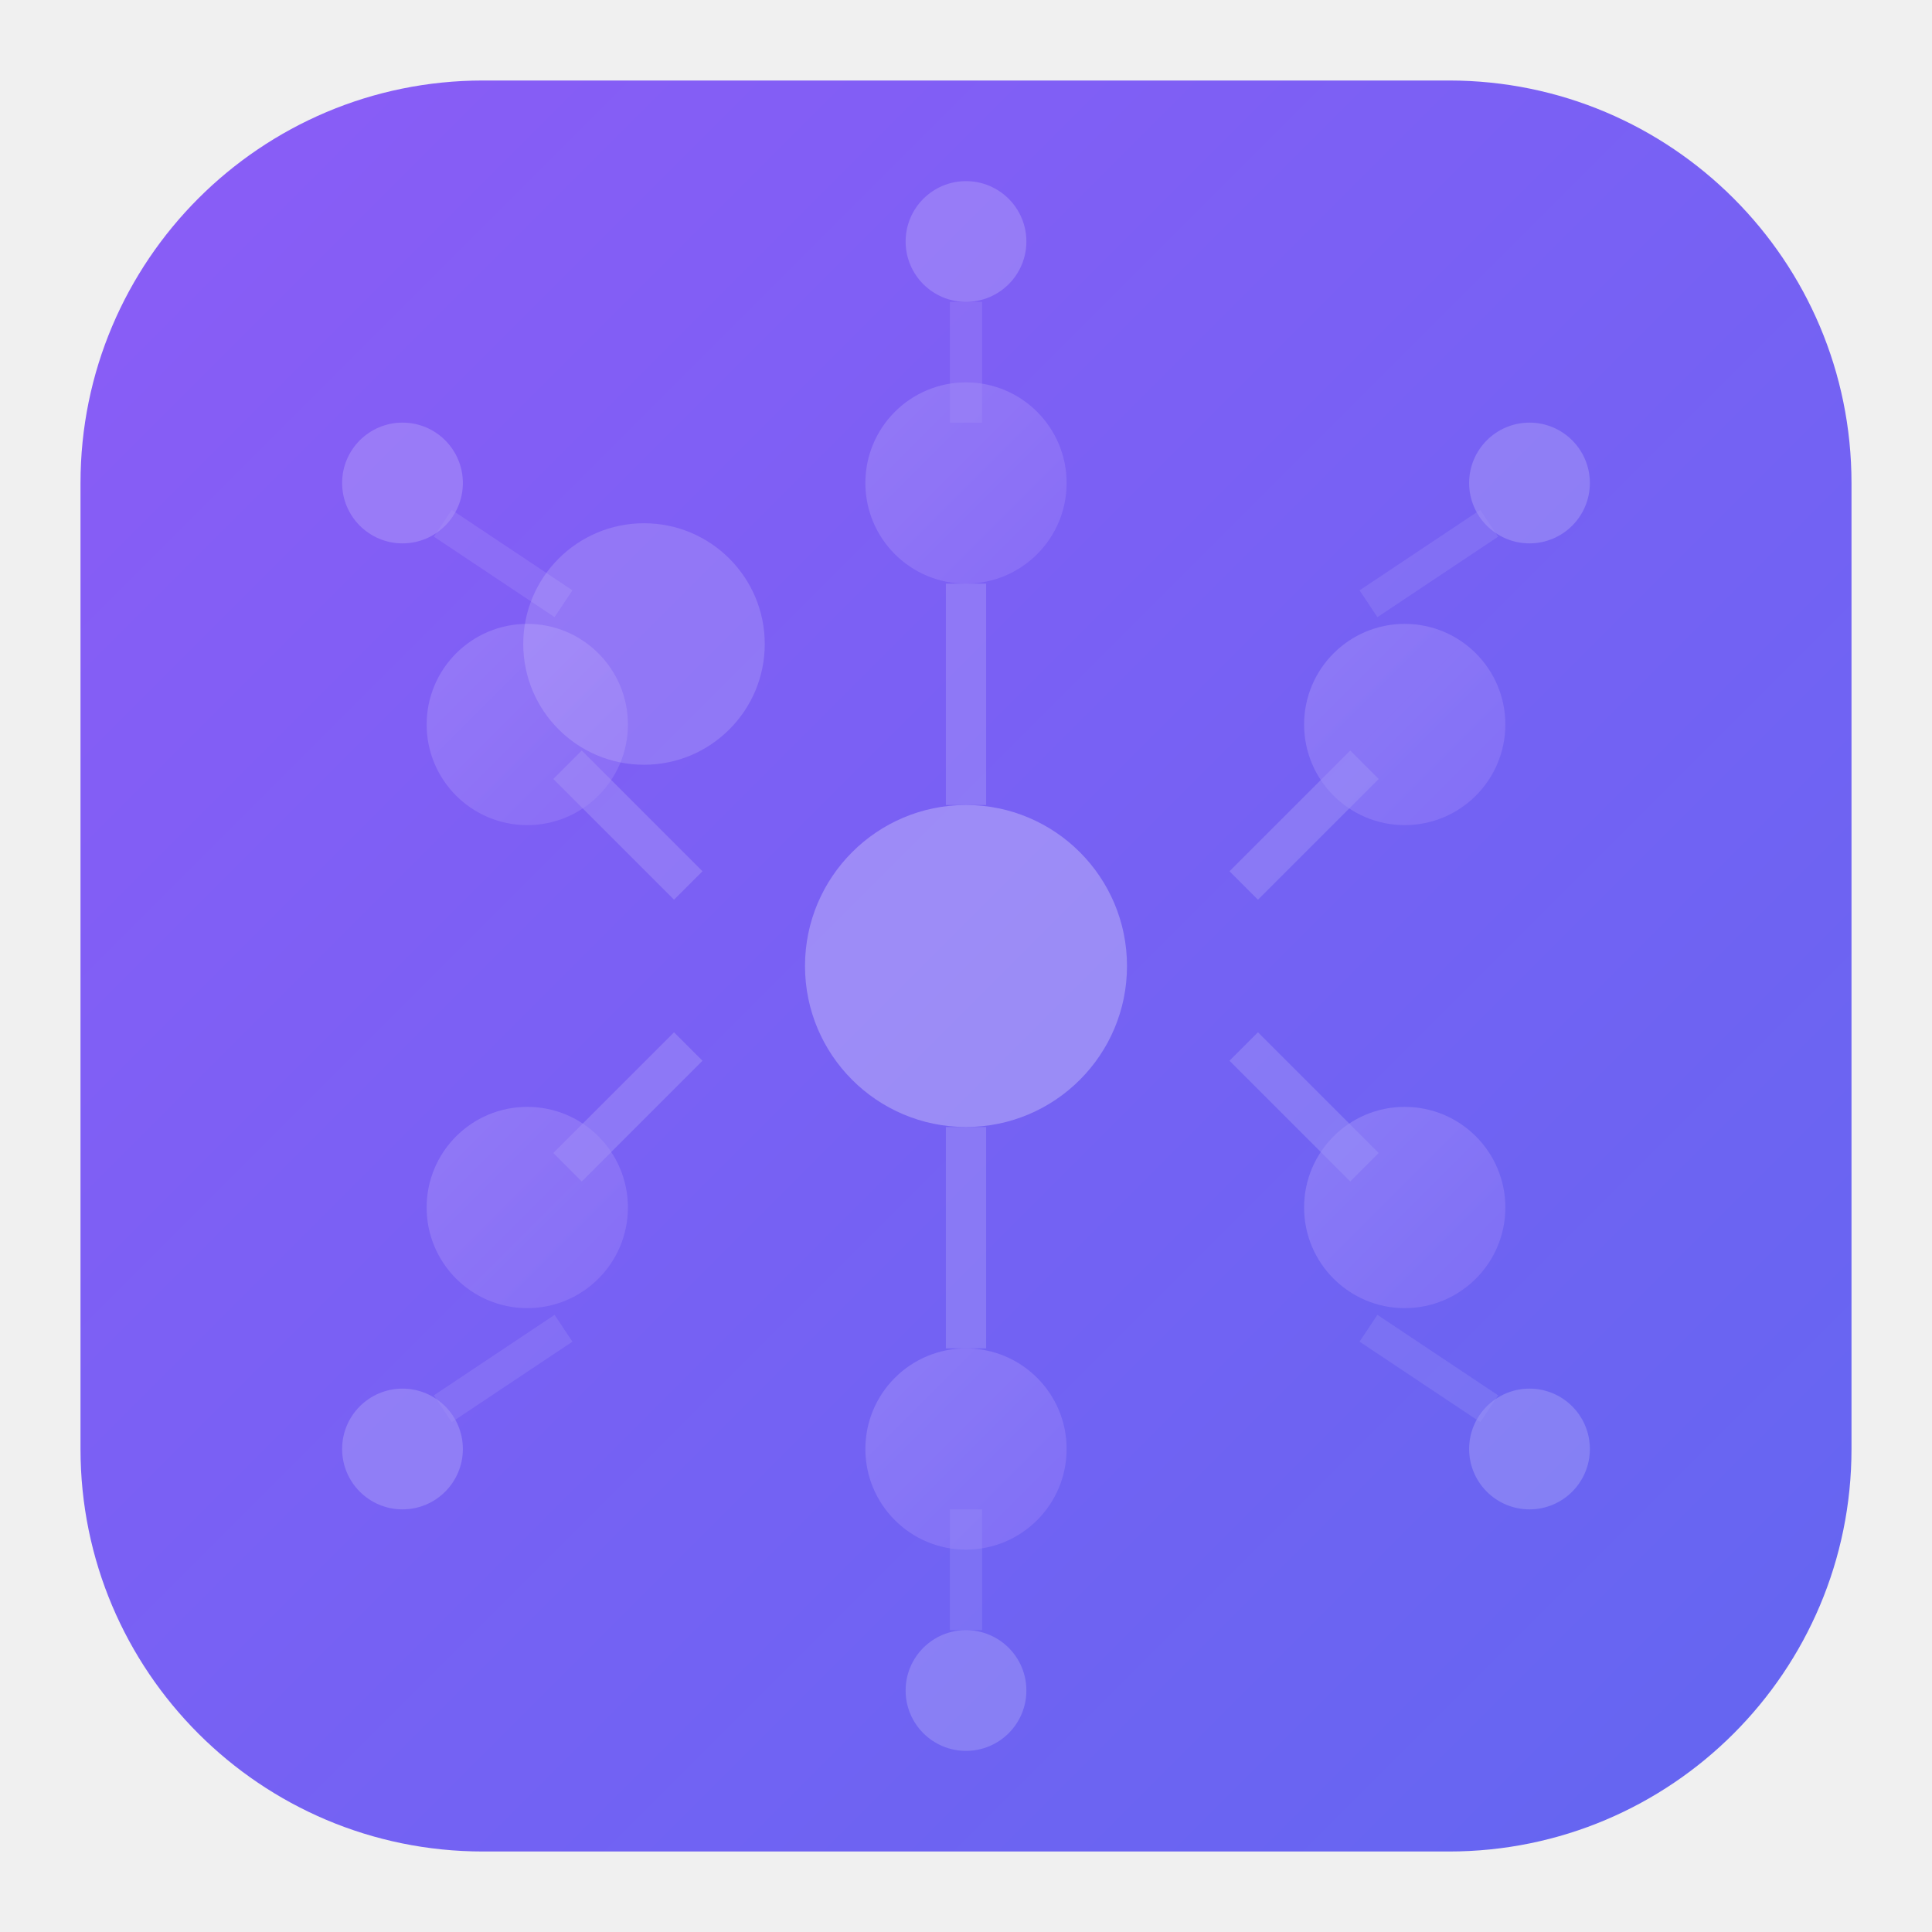
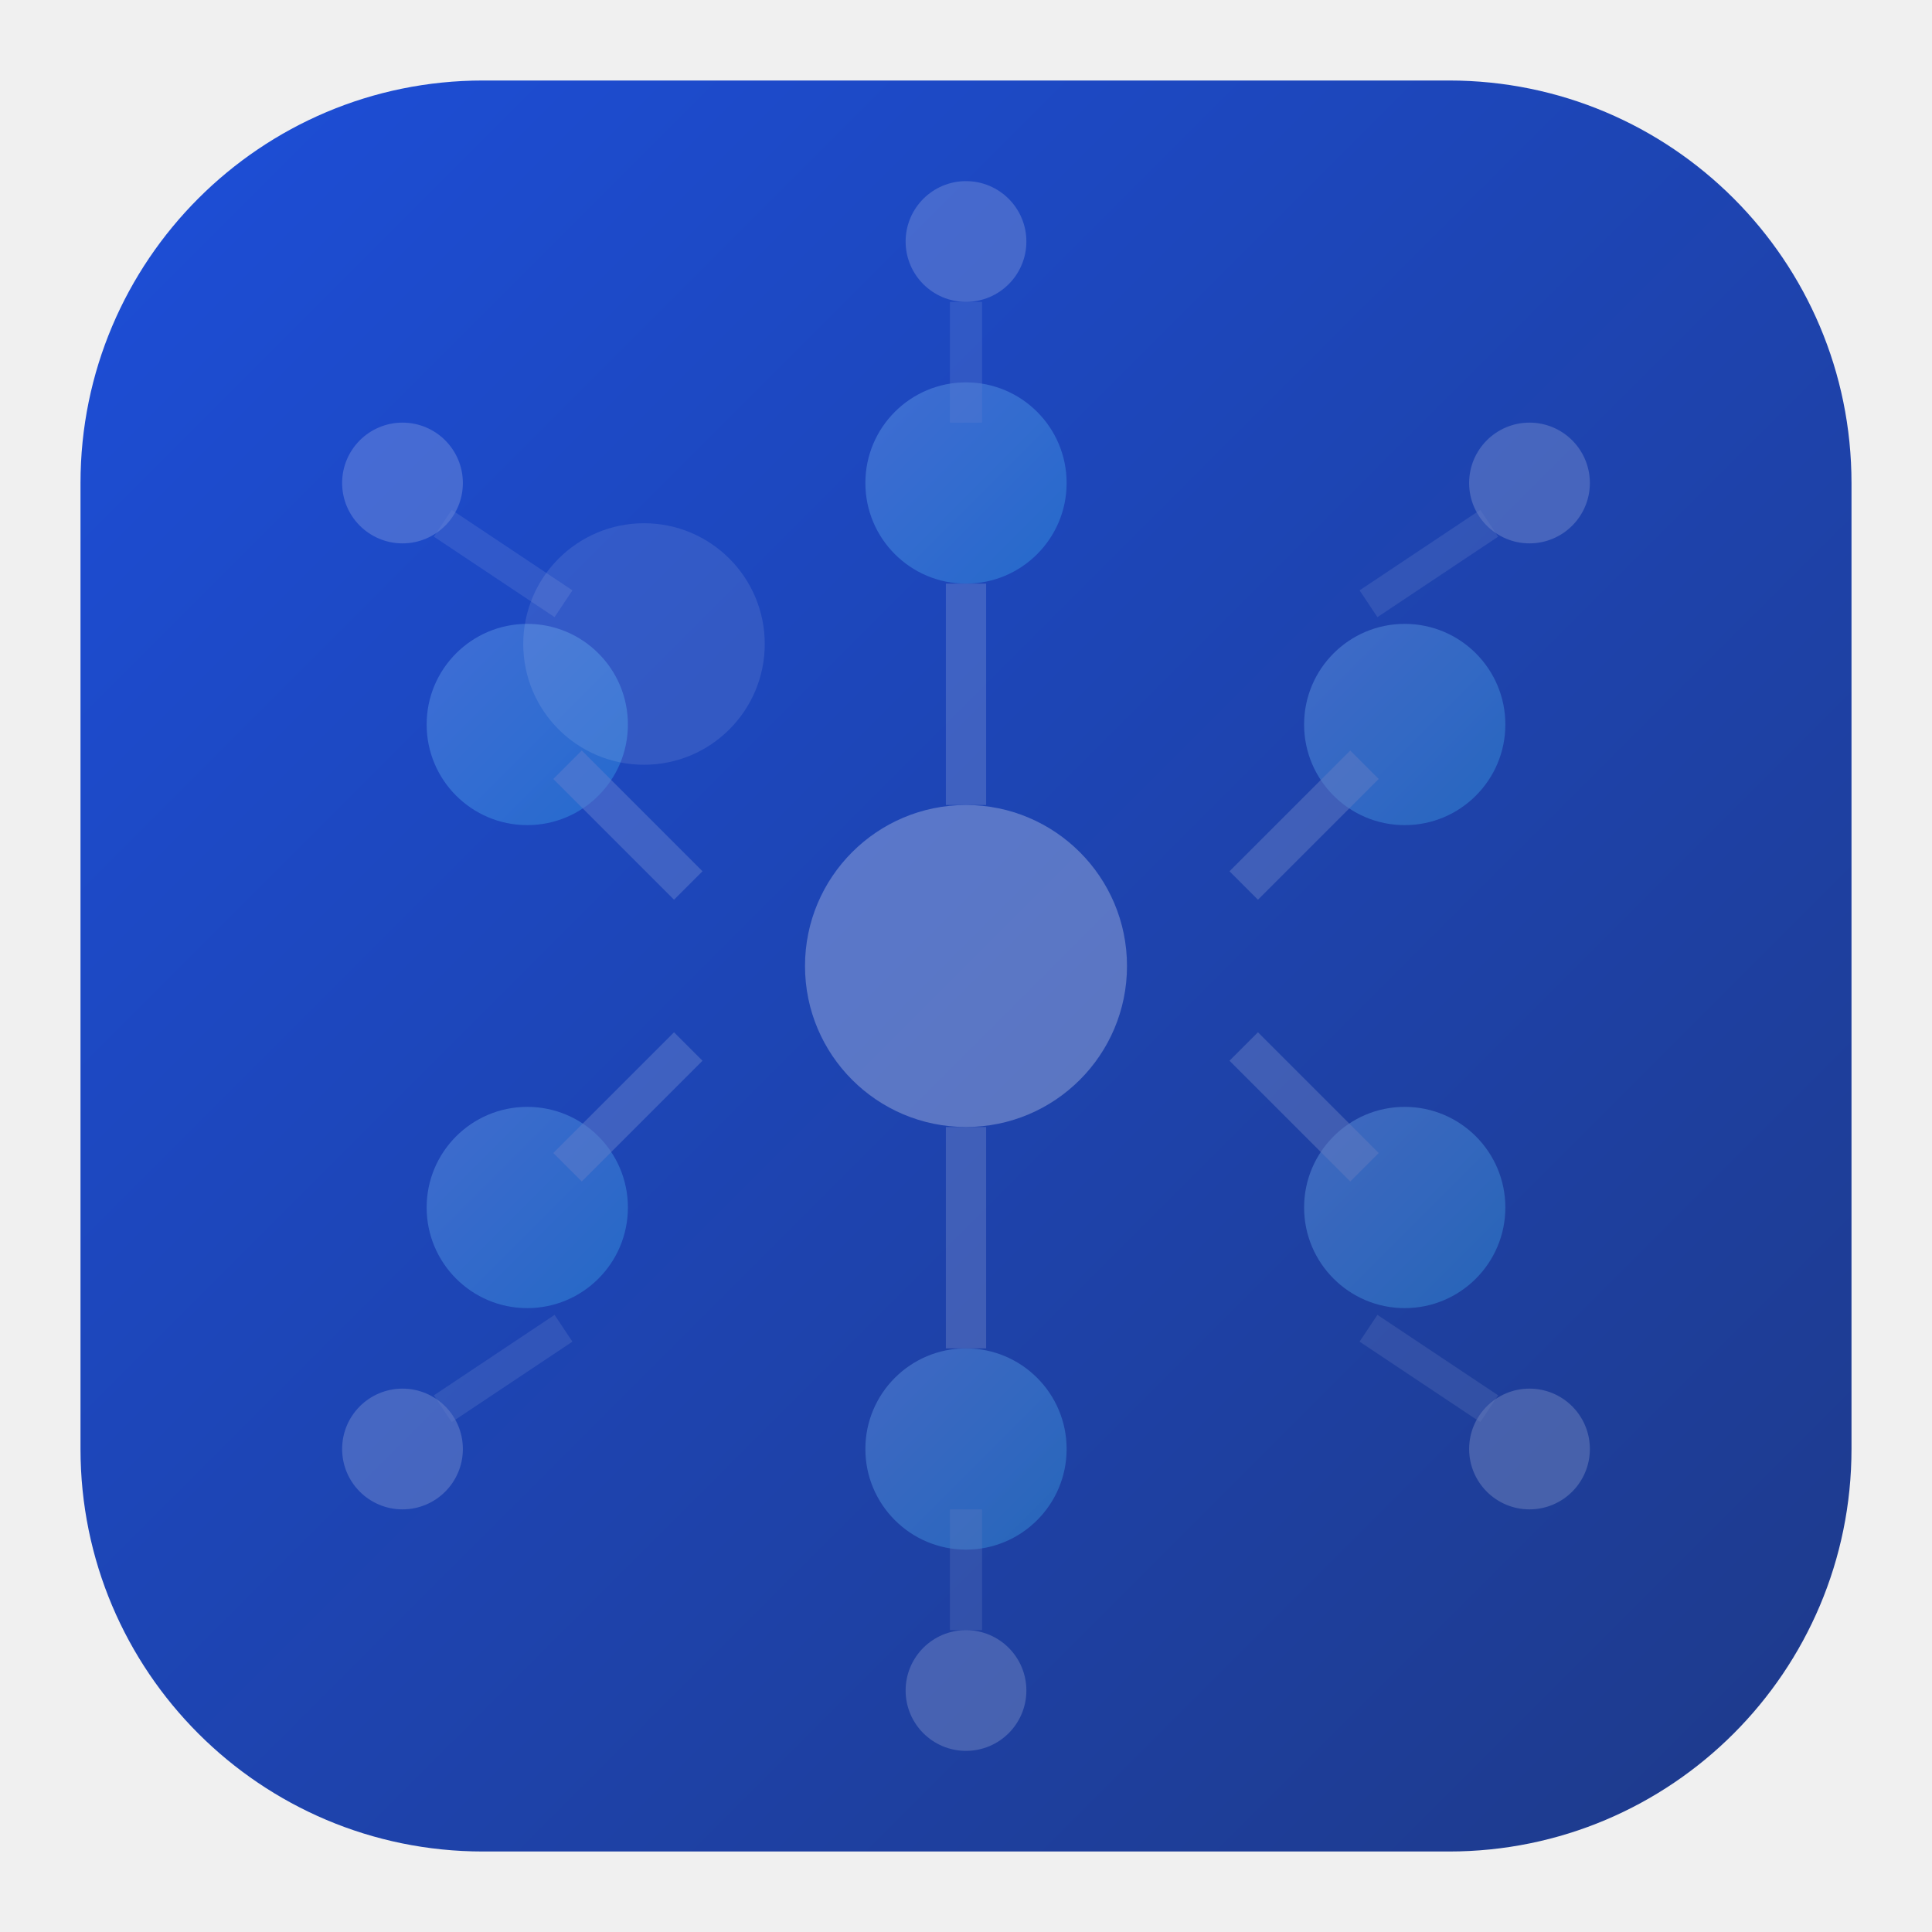
<svg xmlns="http://www.w3.org/2000/svg" viewBox="0 0 48 48" fill="none">
  <defs>
    <linearGradient id="memoraGrad" x1="0%" y1="0%" x2="100%" y2="100%">
-       <stop offset="0%" stop-color="#8b5cf6" />
-       <stop offset="100%" stop-color="#6366f1" />
+       <stop offset="0%" stop-color="#1d4ed8" />
+       <stop offset="100%" stop-color="#1e3a8a" />
    </linearGradient>
    <linearGradient id="nodeGlow" x1="0%" y1="0%" x2="100%" y2="100%">
-       <stop offset="0%" stop-color="#c4b5fd" />
-       <stop offset="100%" stop-color="#a78bfa" />
+       <stop offset="0%" stop-color="#93c5fd" />
+       <stop offset="100%" stop-color="#38bdf8" />
    </linearGradient>
  </defs>
  <rect x="2" y="2" width="44" height="44" rx="10" fill="url(#memoraGrad)" />
  <g opacity="0.3">
    <circle cx="24" cy="24" r="4" fill="white" opacity="0.9" />
    <circle cx="24" cy="12" r="2.5" fill="url(#nodeGlow)" />
    <circle cx="34.9" cy="18" r="2.5" fill="url(#nodeGlow)" />
    <circle cx="34.9" cy="30" r="2.5" fill="url(#nodeGlow)" />
    <circle cx="24" cy="36" r="2.5" fill="url(#nodeGlow)" />
    <circle cx="13.1" cy="30" r="2.5" fill="url(#nodeGlow)" />
    <circle cx="13.1" cy="18" r="2.5" fill="url(#nodeGlow)" />
    <circle cx="24" cy="6" r="1.5" fill="white" opacity="0.6" />
    <circle cx="38" cy="12" r="1.5" fill="white" opacity="0.6" />
    <circle cx="38" cy="36" r="1.5" fill="white" opacity="0.6" />
    <circle cx="24" cy="42" r="1.5" fill="white" opacity="0.6" />
    <circle cx="10" cy="36" r="1.5" fill="white" opacity="0.6" />
    <circle cx="10" cy="12" r="1.5" fill="white" opacity="0.6" />
    <line x1="24" y1="20" x2="24" y2="14.5" stroke="white" stroke-width="1" opacity="0.5" />
    <line x1="30.9" y1="22" x2="33.9" y2="19" stroke="white" stroke-width="1" opacity="0.5" />
    <line x1="30.9" y1="26" x2="33.9" y2="29" stroke="white" stroke-width="1" opacity="0.5" />
    <line x1="24" y1="28" x2="24" y2="33.5" stroke="white" stroke-width="1" opacity="0.5" />
    <line x1="17.1" y1="26" x2="14.1" y2="29" stroke="white" stroke-width="1" opacity="0.5" />
    <line x1="17.1" y1="22" x2="14.1" y2="19" stroke="white" stroke-width="1" opacity="0.5" />
    <line x1="24" y1="10.5" x2="24" y2="7.5" stroke="white" stroke-width="0.8" opacity="0.3" />
    <line x1="34" y1="15" x2="37" y2="13" stroke="white" stroke-width="0.8" opacity="0.3" />
    <line x1="34" y1="33" x2="37" y2="35" stroke="white" stroke-width="0.8" opacity="0.3" />
    <line x1="24" y1="37.5" x2="24" y2="40.5" stroke="white" stroke-width="0.8" opacity="0.3" />
    <line x1="14" y1="33" x2="11" y2="35" stroke="white" stroke-width="0.8" opacity="0.3" />
    <line x1="14" y1="15" x2="11" y2="13" stroke="white" stroke-width="0.8" opacity="0.3" />
  </g>
-   <circle cx="16" cy="16" r="3" fill="white" opacity="0.15" />
+   <circle cx="16" cy="16" r="3" fill="white" opacity="0.1" />
</svg>
